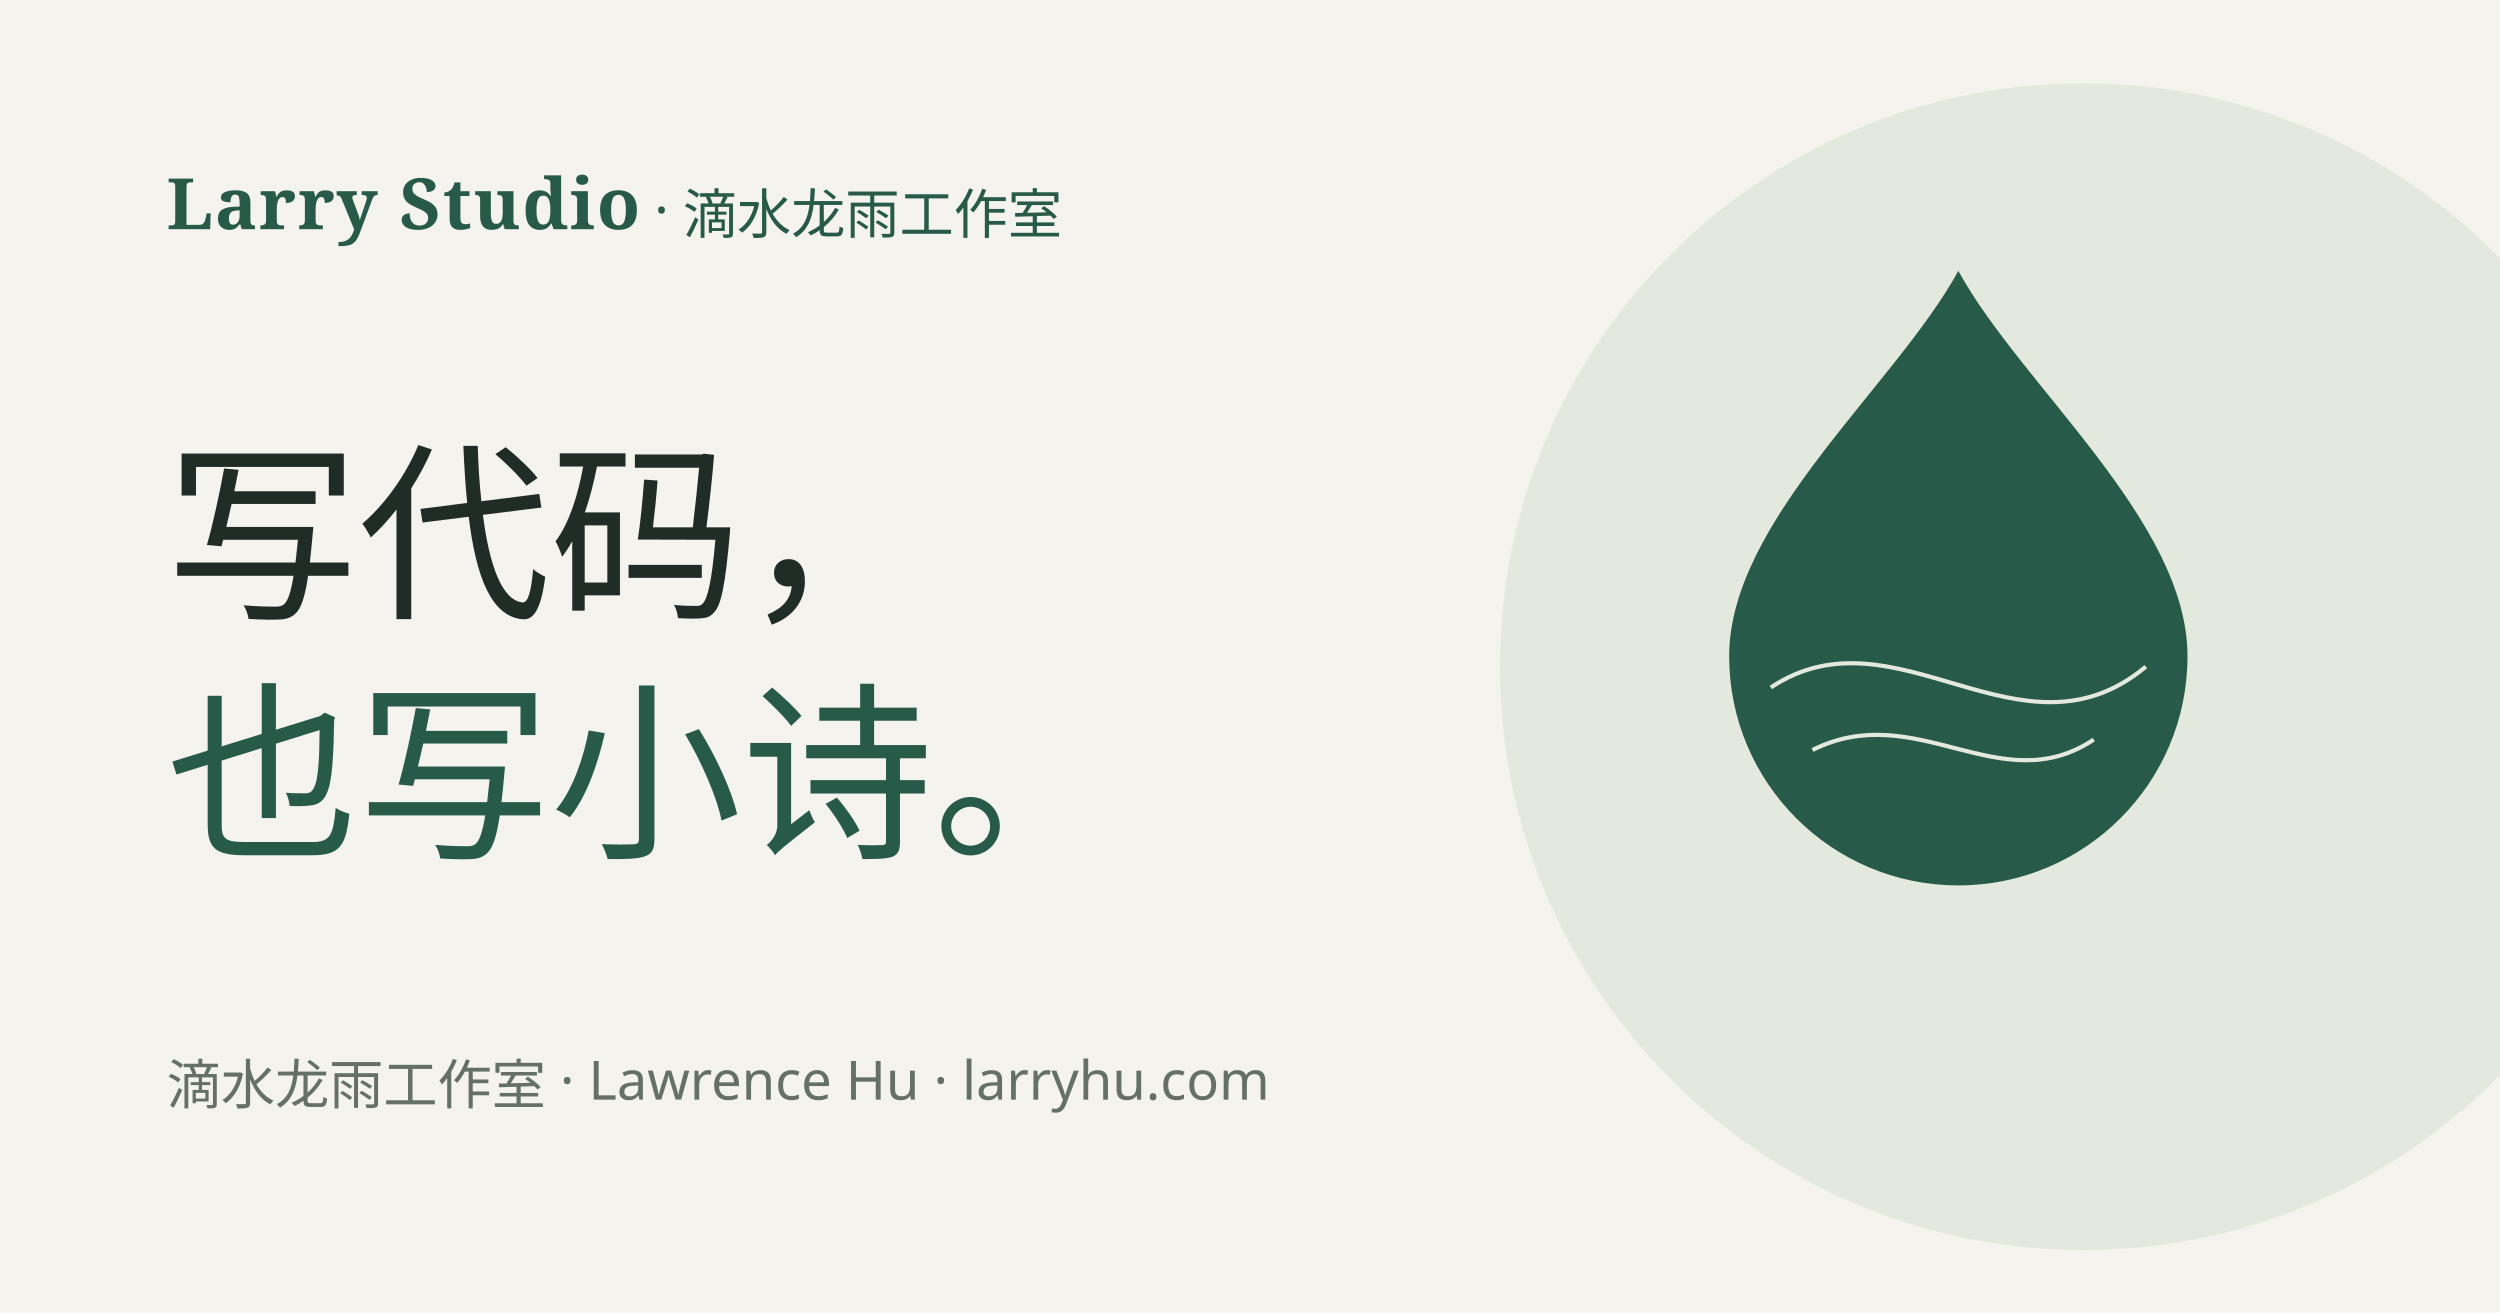
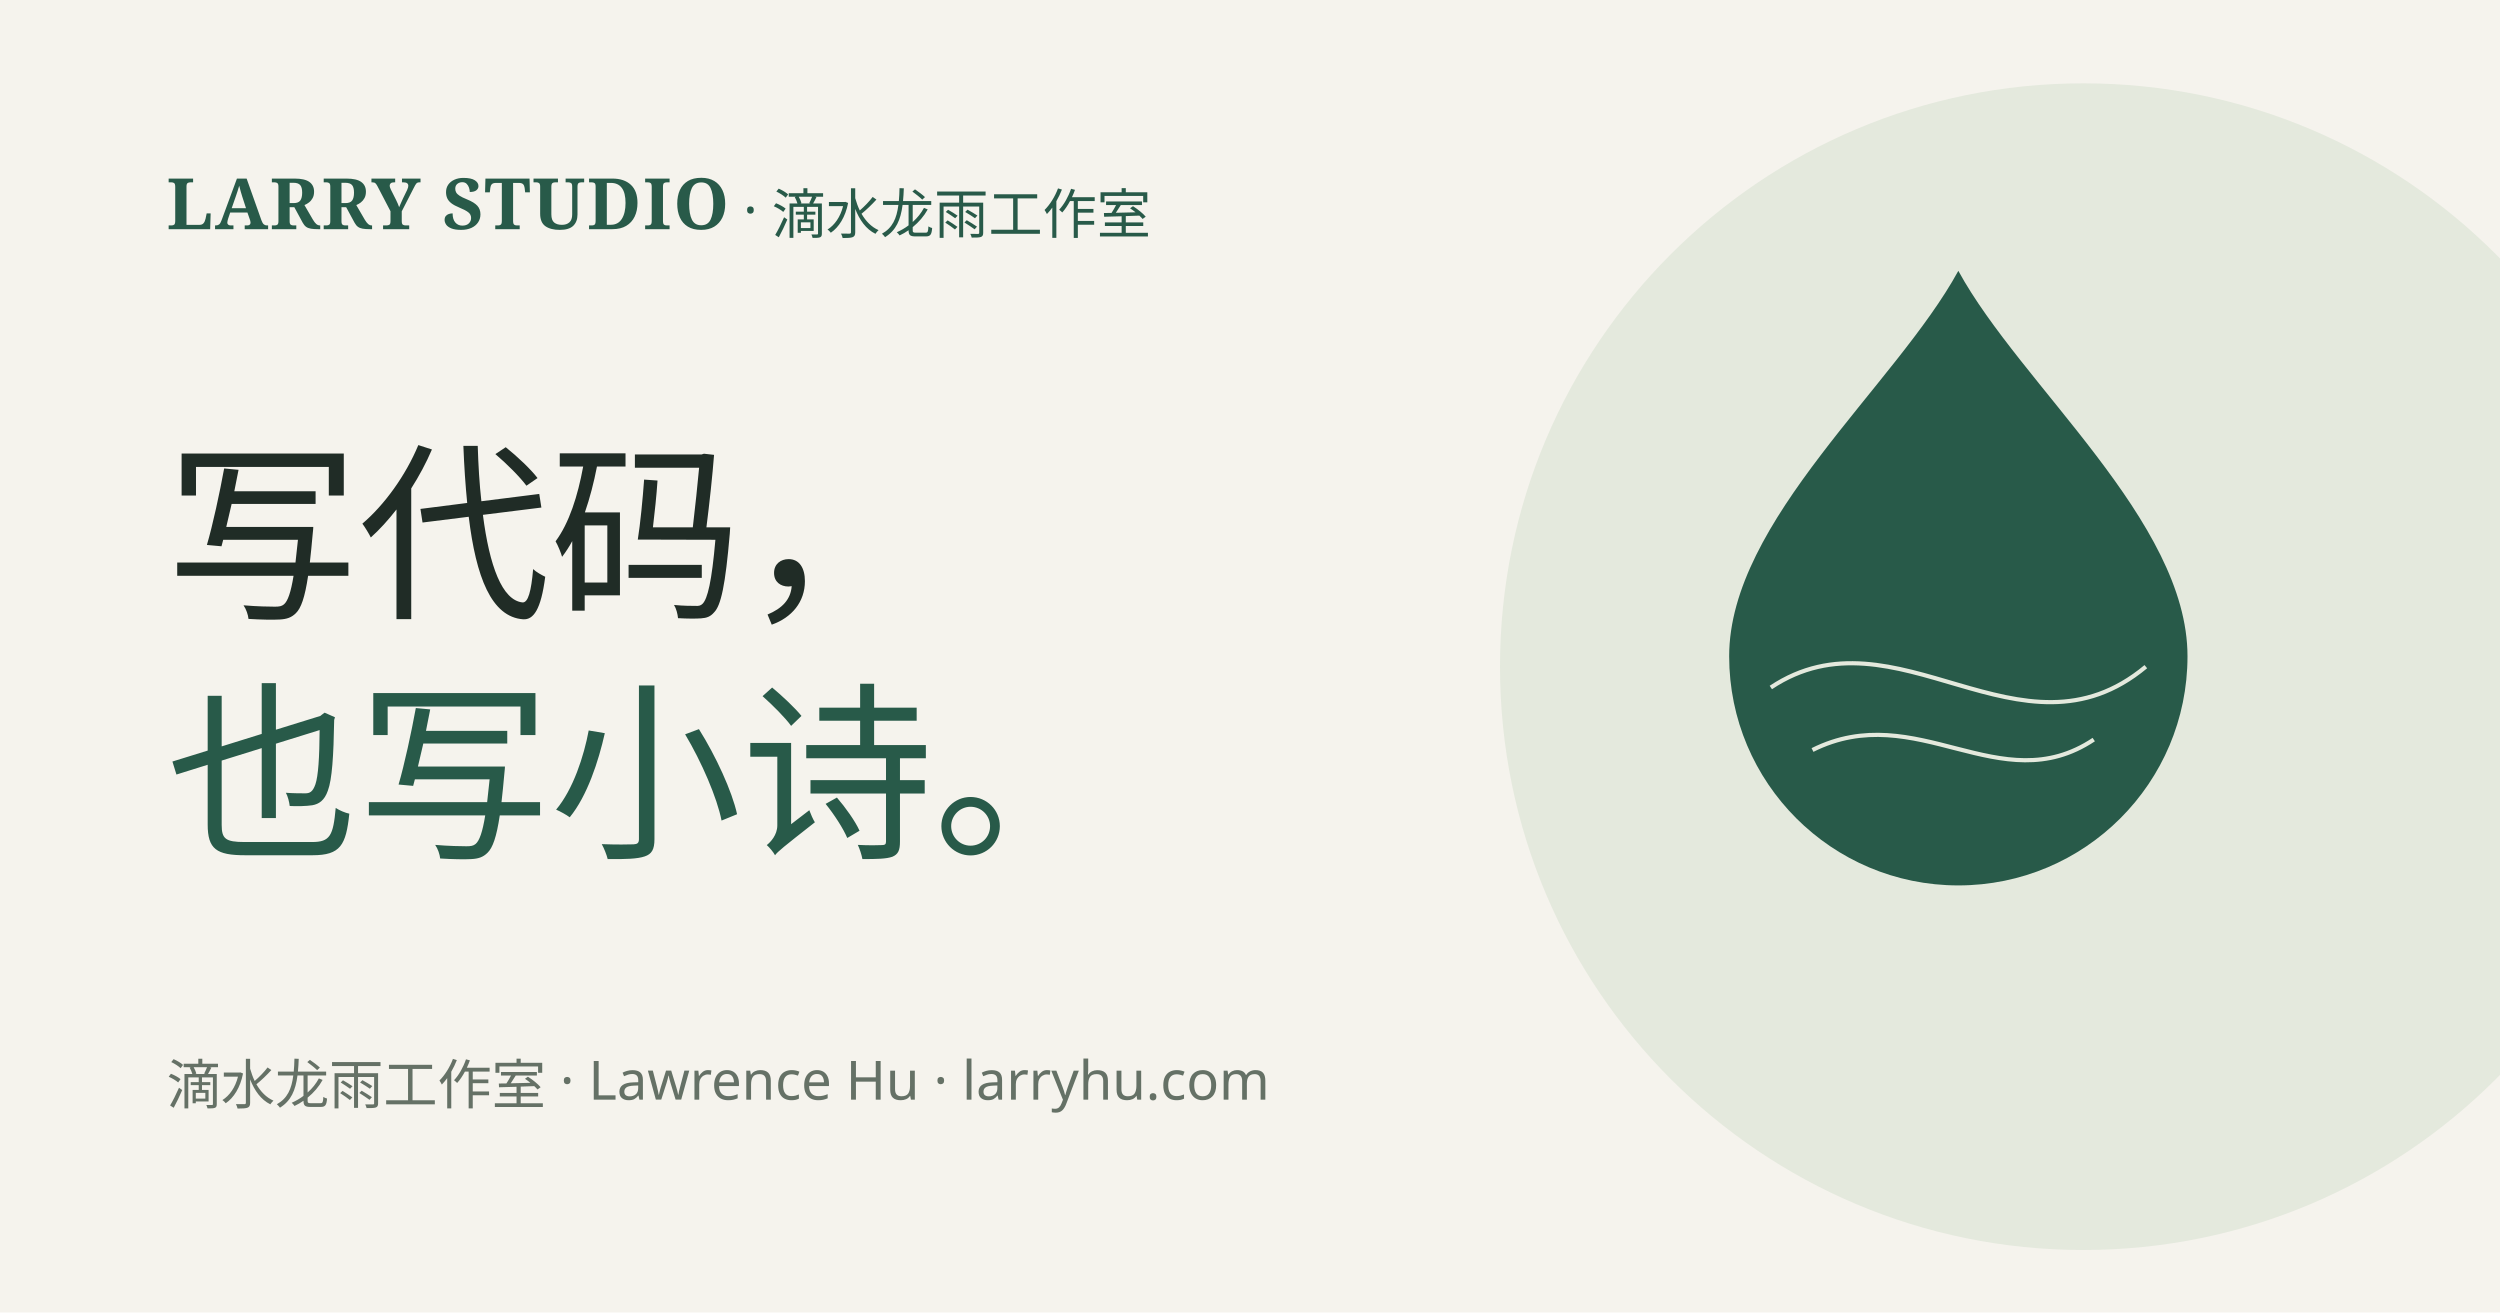
<svg xmlns="http://www.w3.org/2000/svg" width="1200" height="630" viewBox="0 0 1200 630">
  <style>
    @font-face { font-family: 'Studio Wordmark'; src: url('/fonts/cormorant-sc-600.woff2') format('woff2'); font-weight: 600; }
    .wordmark { font-family: 'Studio Wordmark', serif; font-size: 34px; font-weight: 600; letter-spacing: .025em; }
  </style>
  <rect width="1200" height="630" fill="#f5f3ed" />
  <circle cx="1000" cy="320" r="280" fill="#e4e9dd" />
  <path d="M940 130c-30 55-110 120-110 185a110 110 0 0 0 220 0c0-65-80-130-110-185Z" fill="#285a49" />
  <path d="M850 330c60-40 120 40 180-10M870 360c50-25 90 25 135-5" fill="none" stroke="#e4e9dd" stroke-width="2" />
  <text x="80" y="110" font-family="sans-serif" font-size="26" fill="#285a49">
-     <tspan class="wordmark">Larry Studio</tspan> · 滴水龙雨工作室</text>
+     <tspan class="wordmark">LARRY STUDIO</tspan> · 滴水龙雨工作室</text>
  <text x="80" y="290" font-family="serif" font-size="92" fill="#202c26">写代码，</text>
  <text x="80" y="405" font-family="serif" font-size="92" fill="#285a49">也写小诗。</text>
  <text x="80" y="530" font-family="sans-serif" font-size="26" fill="#657166">滴水龙雨工作室 · Lawrence Hu · larryhu.com</text>
</svg>
